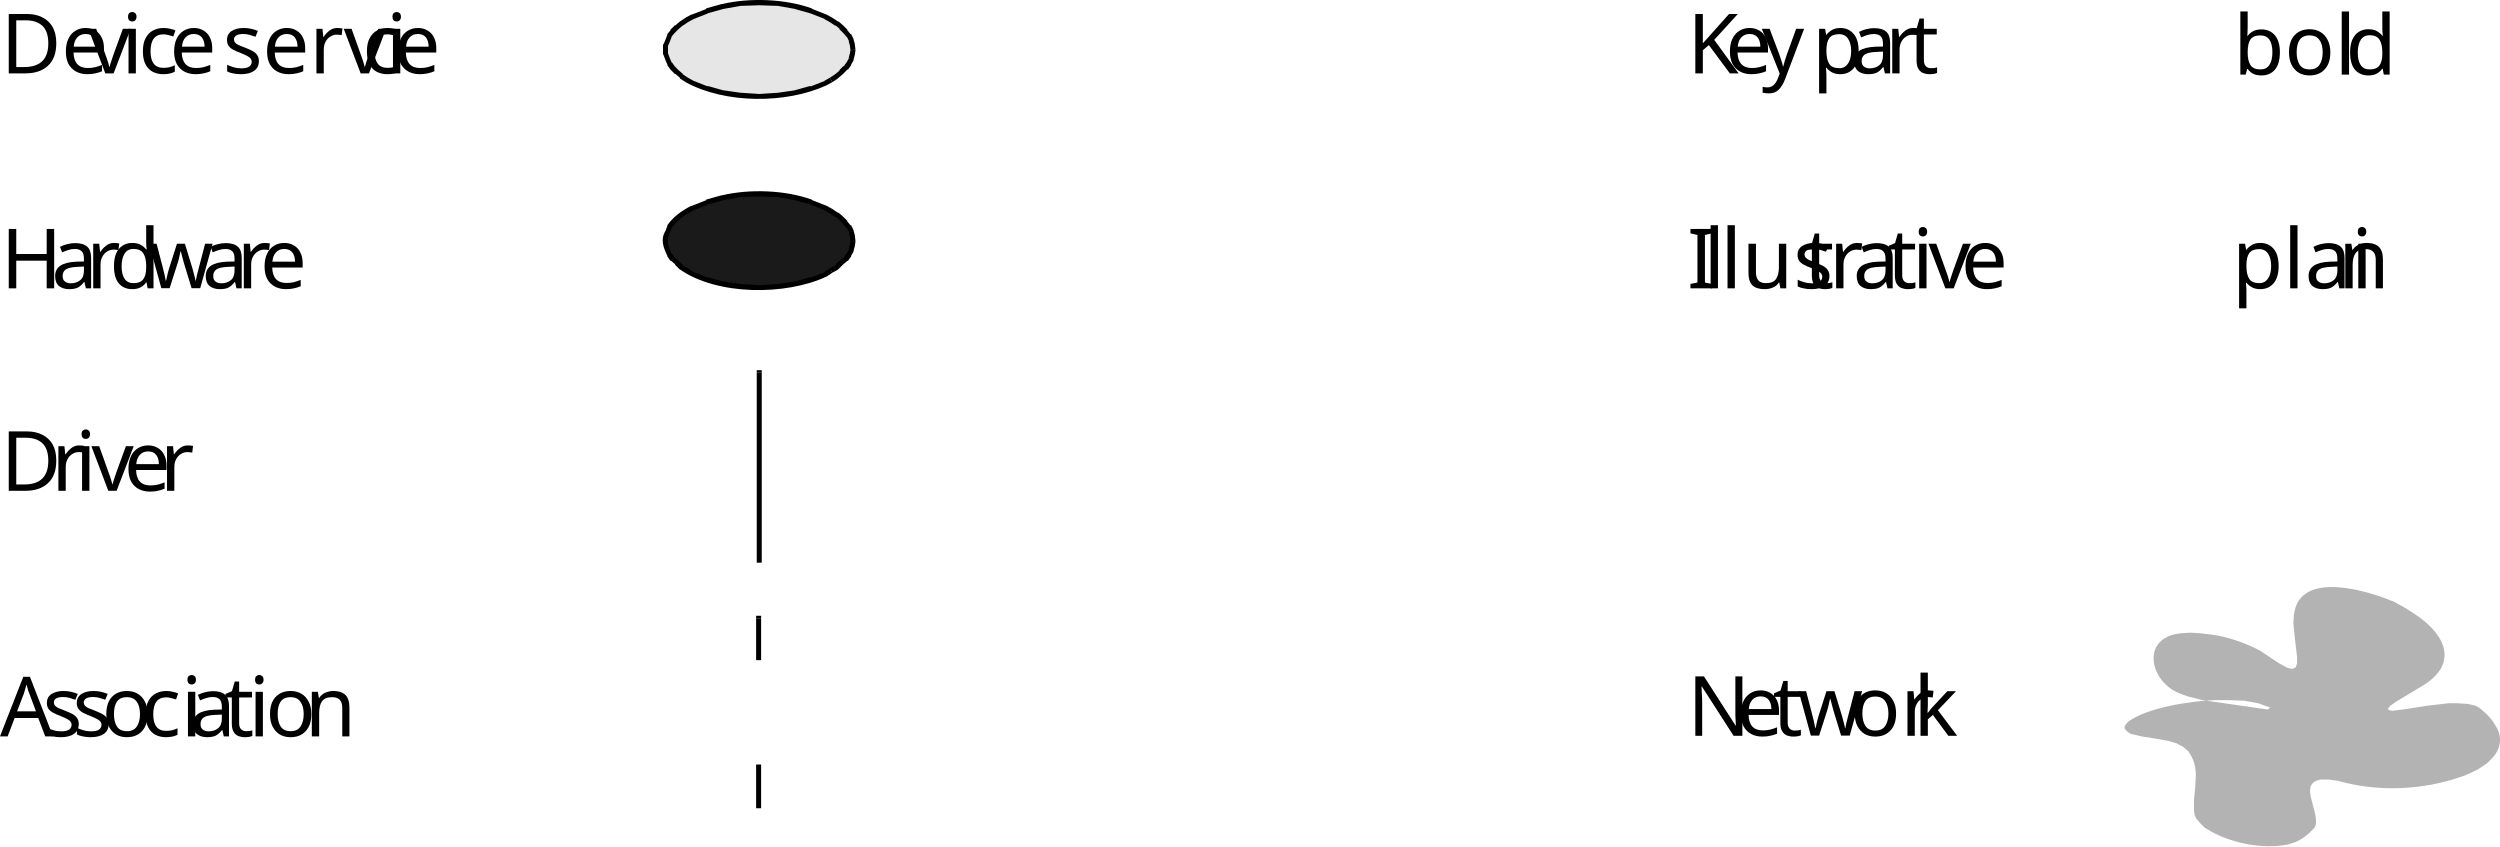
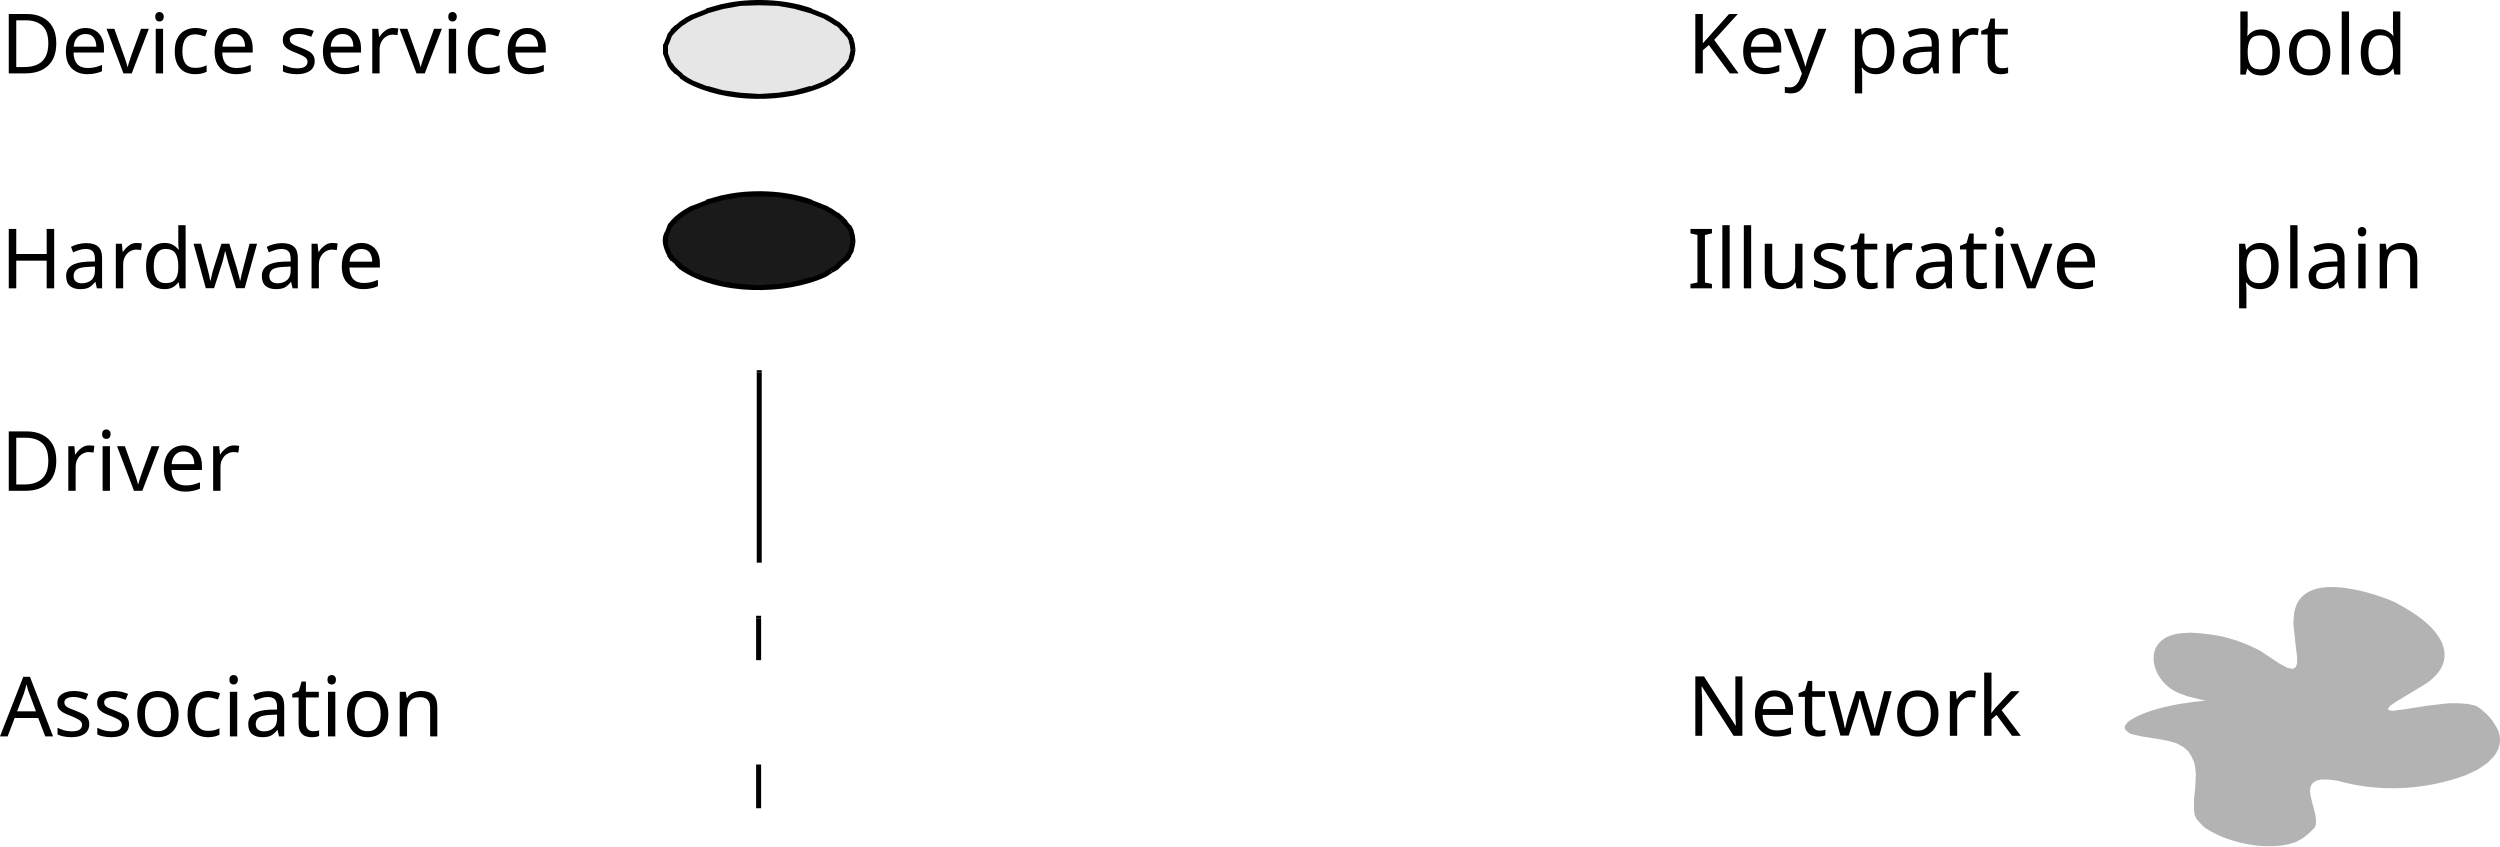
- <svg xmlns="http://www.w3.org/2000/svg" version="1.1" id="Layer_1" x="0px" y="0px" width="240.043px" height="81.254px" viewBox="0 0 240.043 81.254" style="enable-background:new 0 0 240.043 81.254;" xml:space="preserve">
-   <path style="fill-rule:evenodd;clip-rule:evenodd;fill:#E6E6E6;" d="M81.9,4.766l-0.06-0.48l-0.12-0.42   C79.431-1.04,65.477-0.951,63.9,4.286v0.9c1.395,5.272,15.582,5.37,17.82,0.48l0.12-0.48L81.9,4.766" />
-   <path d="M81.66,4.826l-0.06-0.48l-0.12-0.42l0.06,0.06l-0.24-0.48v0.06L81,3.206l-0.42-0.42h0.06l-0.42-0.36v0.06l-0.54-0.36   l-0.54-0.3h0.06l-1.38-0.54l-1.5-0.42h0.06l-1.68-0.3l-1.8-0.06l-1.86,0.06h0.06l-1.68,0.3l-1.5,0.42h0.06l-1.38,0.54l-0.54,0.3   l-0.54,0.36l0.06-0.06l-0.42,0.36l-0.42,0.42l-0.3,0.36l0.06-0.06l-0.18,0.48l-0.18,0.42v-0.12v0.9v-0.06l0.18,0.479l0.18,0.42   v-0.06l0.3,0.42l-0.06-0.06l0.42,0.42l0.42,0.36h-0.06l0.54,0.36l0.54,0.3l1.38,0.54l-0.06-0.06l1.5,0.42l1.68,0.24l1.86,0.12   H72.9l1.8-0.12l1.68-0.24h-0.06l1.5-0.42v0.06l1.38-0.54h-0.06l0.54-0.3l0.24,0.42l-0.54,0.3c-3.914,1.801-9.753,1.788-13.56-0.3   l-0.54-0.36v-0.06l-0.42-0.36H64.8l-0.42-0.42l-0.3-0.42v-0.06l-0.18-0.42l-0.18-0.48l-0.06-0.12v-0.9l0.06-0.06l0.18-0.42   l0.18-0.48v-0.06l0.3-0.36v-0.06l0.42-0.42h0.06l0.42-0.36l0.54-0.36l0.54-0.3h0.06l1.38-0.54v-0.06l1.5-0.42h0.06   c2.612-0.617,6.015-0.506,8.58,0.42L78,0.866l1.38,0.54l0.54,0.3l0.54,0.36h0.06l0.42,0.36l0.42,0.42v0.06l0.3,0.36h0.06   l0.24,0.48v0.06l0.12,0.42v0.06l0.06,0.48" />
-   <polyline points="79.68,7.466 80.22,7.105 80.64,6.746 80.58,6.746 81,6.326 81,6.386 81.3,5.966 81.54,5.546 81.48,5.605    81.6,5.125 81.6,5.186 81.66,4.766 81.66,4.826 82.14,4.766 82.14,4.826 82.08,5.246 81.96,5.726 81.96,5.786 81.72,6.206    81.72,6.266 81.42,6.686 81.36,6.686 80.94,7.105 80.52,7.466 80.46,7.526 79.92,7.886  " />
-   <path style="fill-rule:evenodd;clip-rule:evenodd;fill:#1A1A1A;" d="M81.9,23.125l-0.06-0.48l-0.12-0.42   c-2.289-4.906-16.243-4.817-17.82,0.42v0.9c1.498,5.259,15.435,5.391,17.82,0.48l0.12-0.48L81.9,23.125" />
-   <path d="M81.66,23.186l-0.06-0.48l-0.12-0.42l0.06,0.06l-0.24-0.48v0.06l-0.3-0.36l-0.42-0.42h0.06l-0.42-0.36v0.06l-0.54-0.36   l-0.54-0.3h0.06l-1.38-0.54l-1.5-0.42h0.06l-1.68-0.3l-1.8-0.06l-1.86,0.06h0.06l-1.68,0.3l-1.5,0.42h0.06l-1.38,0.54l-0.54,0.3   l-0.54,0.36l0.06-0.06l-0.42,0.36l-0.42,0.42l-0.3,0.36l0.06-0.06l-0.18,0.48l-0.18,0.42v-0.12v0.9v-0.06l0.18,0.48l0.18,0.42   v-0.06l0.3,0.42l-0.06-0.06l0.42,0.36l0.42,0.42h-0.06l0.54,0.3l0.54,0.36l1.38,0.54l-0.06-0.06l1.5,0.42l1.68,0.24l1.86,0.12   H72.9l1.8-0.12l1.68-0.24h-0.06l1.5-0.42v0.06l1.38-0.54h-0.06l0.54-0.36l0.24,0.42l-0.54,0.36   c-3.91,1.847-10.563,1.849-14.16-0.72l-0.42-0.42h0.06l-0.42-0.36h-0.06l-0.3-0.42v-0.06c-0.383-0.781-0.69-1.596-0.18-2.4   l0.18-0.48v-0.06c0.534-0.798,1.416-1.414,2.28-1.86h0.06l1.38-0.54v-0.06l1.5-0.42h0.06c2.613-0.617,6.015-0.506,8.58,0.42   l0.06,0.06l1.38,0.54l0.54,0.3l0.54,0.36h0.06l0.42,0.36l0.42,0.42v0.06l0.3,0.36h0.06l0.24,0.48v0.06l0.12,0.42v0.06l0.06,0.48" />
-   <polyline points="79.68,25.766 80.22,25.466 80.16,25.466 80.58,25.046 80.64,25.046 81.06,24.686 81,24.746 81.3,24.326    81.54,23.906 81.48,23.966 81.6,23.486 81.6,23.546 81.66,23.126 81.66,23.186 82.14,23.126 82.14,23.186 82.08,23.605    81.96,24.086 81.96,24.146 81.72,24.566 81.72,24.626 81.42,25.046 81.36,25.046 80.94,25.406 80.46,25.886 79.92,26.186  " />
+ <svg xmlns="http://www.w3.org/2000/svg" version="1.1" id="Layer_1" x="0px" y="0px" width="240.043px" height="81.254px" viewBox="0 0 240.043 81.254" enable-background="new 0 0 240.043 81.254" xml:space="preserve">
+   <path fill="#E6E6E6" d="M81.9,4.766l-0.06-0.48l-0.12-0.42C79.431-1.04,65.477-0.951,63.9,4.286v0.9  c1.395,5.272,15.582,5.37,17.82,0.48l0.12-0.48L81.9,4.766" />
+   <path d="M81.66,4.826l-0.06-0.48l-0.12-0.42l0.06,0.06l-0.24-0.48v0.06L81,3.206l-0.42-0.42h0.06l-0.42-0.36v0.06l-0.54-0.36  l-0.54-0.3h0.06l-1.38-0.54l-1.5-0.42h0.06l-1.68-0.3l-1.8-0.06l-1.86,0.06h0.06l-1.68,0.3l-1.5,0.42h0.06l-1.38,0.54l-0.54,0.3  l-0.54,0.36l0.06-0.06l-0.42,0.36l-0.42,0.42l-0.3,0.36l0.06-0.06l-0.18,0.48l-0.18,0.42v-0.12v0.9v-0.06l0.18,0.479l0.18,0.42  v-0.06l0.3,0.42l-0.06-0.06l0.42,0.42l0.42,0.36h-0.06l0.54,0.36l0.54,0.3l1.38,0.54l-0.06-0.06l1.5,0.42l1.68,0.24l1.86,0.12H72.9  l1.8-0.12l1.68-0.24h-0.06l1.5-0.42v0.06l1.38-0.54h-0.06l0.54-0.3l0.24,0.42l-0.54,0.3c-3.914,1.801-9.753,1.788-13.56-0.3  l-0.54-0.36v-0.06l-0.42-0.36H64.8l-0.42-0.42l-0.3-0.42v-0.06l-0.18-0.42l-0.18-0.48l-0.06-0.12v-0.9l0.06-0.06l0.18-0.42  l0.18-0.48v-0.06l0.3-0.36v-0.06l0.42-0.42h0.06l0.42-0.36l0.54-0.36l0.54-0.3h0.06l1.38-0.54v-0.06l1.5-0.42h0.06  c2.612-0.617,6.015-0.506,8.58,0.42L78,0.866l1.38,0.54l0.54,0.3l0.54,0.36h0.06l0.42,0.36l0.42,0.42v0.06l0.3,0.36h0.06l0.24,0.48  v0.06l0.12,0.42v0.06l0.06,0.48" />
+   <polyline points="79.68,7.466 80.22,7.105 80.64,6.746 80.58,6.746 81,6.326 81,6.386 81.3,5.966 81.54,5.546 81.48,5.605   81.6,5.125 81.6,5.186 81.66,4.766 81.66,4.826 82.14,4.766 82.14,4.826 82.08,5.246 81.96,5.726 81.96,5.786 81.72,6.206   81.72,6.266 81.42,6.686 81.36,6.686 80.94,7.105 80.52,7.466 80.46,7.526 79.92,7.886 " />
+   <path fill="#1A1A1A" d="M81.9,23.125l-0.06-0.48l-0.12-0.42c-2.289-4.906-16.243-4.817-17.82,0.42v0.9  c1.498,5.259,15.435,5.391,17.82,0.48l0.12-0.48L81.9,23.125" />
+   <path d="M81.66,23.186l-0.06-0.48l-0.12-0.42l0.06,0.06l-0.24-0.48v0.06l-0.3-0.36l-0.42-0.42h0.06l-0.42-0.36v0.06l-0.54-0.36  l-0.54-0.3h0.06l-1.38-0.54l-1.5-0.42h0.06l-1.68-0.3l-1.8-0.06l-1.86,0.06h0.06l-1.68,0.3l-1.5,0.42h0.06l-1.38,0.54l-0.54,0.3  l-0.54,0.36l0.06-0.06l-0.42,0.36l-0.42,0.42l-0.3,0.36l0.06-0.06l-0.18,0.48l-0.18,0.42v-0.12v0.9v-0.06l0.18,0.48l0.18,0.42v-0.06  l0.3,0.42l-0.06-0.06l0.42,0.36l0.42,0.42h-0.06l0.54,0.3l0.54,0.36l1.38,0.54l-0.06-0.06l1.5,0.42l1.68,0.24l1.86,0.12H72.9  l1.8-0.12l1.68-0.24h-0.06l1.5-0.42v0.06l1.38-0.54h-0.06l0.54-0.36l0.24,0.42l-0.54,0.36c-3.91,1.847-10.563,1.849-14.16-0.72  l-0.42-0.42h0.06l-0.42-0.36h-0.06l-0.3-0.42v-0.06c-0.383-0.781-0.69-1.596-0.18-2.4l0.18-0.48v-0.06  c0.534-0.798,1.416-1.414,2.28-1.86h0.06l1.38-0.54v-0.06l1.5-0.42h0.06c2.613-0.617,6.015-0.506,8.58,0.42l0.06,0.06l1.38,0.54  l0.54,0.3l0.54,0.36h0.06l0.42,0.36l0.42,0.42v0.06l0.3,0.36h0.06l0.24,0.48v0.06l0.12,0.42v0.06l0.06,0.48" />
+   <polyline points="79.68,25.766 80.22,25.466 80.16,25.466 80.58,25.046 80.64,25.046 81.06,24.686 81,24.746 81.3,24.326   81.54,23.906 81.48,23.966 81.6,23.486 81.6,23.546 81.66,23.126 81.66,23.186 82.14,23.126 82.14,23.186 82.08,23.605   81.96,24.086 81.96,24.146 81.72,24.566 81.72,24.626 81.42,25.046 81.36,25.046 80.94,25.406 80.46,25.886 79.92,26.186 " />
  <rect x="72.66" y="35.546" width="0.48" height="0.24" />
-   <rect x="72.66" y="35.786" width="0.48" height="18.24" />
-   <text transform="matrix(1 0 0 1 214.4399 7.1655)">
-     <tspan x="0" y="0" style="font-family:'ProductusSemibold'; font-size:7.98;">bol</tspan>
-     <tspan x="10.772" y="0" style="font-family:'ProductusSemibold'; font-size:7.98;">d</tspan>
-   </text>
-   <text transform="matrix(1 0 0 1 214.3198 27.6855)">
-     <tspan x="0" y="0" style="font-family:'ProductusBook'; font-size:7.98;">plai</tspan>
-     <tspan x="10.198" y="0" style="font-family:'ProductusBook'; font-size:7.98;">n</tspan>
-     <tspan x="13.861" y="0" style="font-family:'ProductusBook'; font-size:7.98;"> </tspan>
-   </text>
+   <rect x="72.66" y="35.786" width="0.48" height="18.239" />
+   <text transform="matrix(1 0 0 1 214.4395 7.166)" font-family="'ProductusSemibold'" font-size="7.98">bold</text>
+   <text transform="matrix(1 0 0 1 214.3203 27.6855)" font-family="'ProductusBook'" font-size="7.98">plain </text>
  <rect x="72.6" y="59.125" width="0.48" height="0.24" />
  <rect x="72.6" y="59.366" width="0.48" height="4.02" />
  <rect x="72.6" y="73.406" width="0.48" height="0.24" />
-   <rect x="72.6" y="73.646" width="0.48" height="3.96" />
-   <path style="fill-rule:evenodd;clip-rule:evenodd;fill:#B3B3B3;" d="M217.98,67.946l-1.14-0.42l-1.32-0.24l-1.44-0.06h-1.5   c-2.276,0.101-6.422,0.692-8.279,2.1l-0.181,0.24l-0.12,0.18v0.18l0.12,0.18l0.181,0.18l0.3,0.18l1.02,0.24l1.5,0.24l1.021,0.18   l0.84,0.24l0.66,0.36l0.479,0.42l0.301,0.48l0.239,0.54l0.12,0.54l0.061,0.6l-0.061,1.26l-0.12,1.2v1.02l0.061,0.48l0.18,0.36   l0.36,0.42l0.42,0.42l0.6,0.36c1.855,1.05,4.48,1.601,6.601,1.38l0.779-0.12l0.78-0.24l0.66-0.36l0.6-0.48l0.54-0.54l0.12-0.3   c0.211-1.631-1.689-4.018,0.54-4.32h0.66l0.9,0.12c3.59,1.018,7.468,0.936,11.039-0.12l1.261-0.42l1.14-0.54l0.9-0.6l0.359-0.36   c0.956-0.902,1.199-2.183,0.42-3.3l-0.3-0.48l-0.479-0.54l-0.54-0.479l-0.24-0.18l-0.3-0.18l-0.78-0.18l-0.9-0.06h-0.96   l-2.1,0.24l-1.86,0.3l-1.38,0.18l-0.359-0.06l-0.12-0.12l0.239-0.3l0.601-0.42l2.399-1.44c3.441-2.01,2.562-4.745-0.479-6.84   L231,58.406l-1.079-0.6c-2.406-1.036-9.125-3.166-9.66,1.2l-0.061,0.84l0.181,1.74l0.18,1.5v0.6l-0.12,0.36l-0.18,0.12   l-0.181,0.06l-0.479-0.12l-0.78-0.42l-1.8-1.2c-1.437-0.765-3.123-1.353-4.74-1.56l-1.02-0.12l-0.96-0.06l-0.9,0.06   c-3.948,0.403-3.005,4.742,0,5.82l0.66,0.24l1.439,0.36l6.24,0.9" />
-   <text transform="matrix(1 0 0 1 0.0601 7.0459)">
-     <tspan x="0" y="0" style="font-family:'ProductusBook'; font-size:7.98;">De</tspan>
-     <tspan x="8.427" y="0" style="font-family:'ProductusBook'; font-size:7.98;">v</tspan>
-     <tspan x="11.611" y="0" style="font-family:'ProductusBook'; font-size:7.98;">i</tspan>
-     <tspan x="13.223" y="0" style="font-family:'ProductusBook'; font-size:7.98;">c</tspan>
-     <tspan x="16.223" y="0" style="font-family:'ProductusBook'; font-size:7.98;">e</tspan>
-     <tspan x="19.71" y="0" style="font-family:'ProductusBook'; font-size:7.98;"> </tspan>
-     <tspan x="21.33" y="0" style="font-family:'ProductusBook'; font-size:7.98;">servi</tspan>
-     <tspan x="34.736" y="0" style="font-family:'ProductusBook'; font-size:7.98;">c</tspan>
-     <tspan x="37.737" y="0" style="font-family:'ProductusBook'; font-size:7.98;">e</tspan>
-     <tspan x="41.248" y="0" style="font-family:'ProductusBook'; font-size:7.98;"> </tspan>
-   </text>
-   <text transform="matrix(1 0 0 1 0.0601 27.686)">
-     <tspan x="0" y="0" style="font-family:'ProductusBook'; font-size:7.98;">H</tspan>
-     <tspan x="4.86" y="0" style="font-family:'ProductusBook'; font-size:7.98;">a</tspan>
-     <tspan x="8.219" y="0" style="font-family:'ProductusBook'; font-size:7.98;">r</tspan>
-     <tspan x="10.446" y="0" style="font-family:'ProductusBook'; font-size:7.98;">d</tspan>
-     <tspan x="14.164" y="0" style="font-family:'ProductusBook'; font-size:7.98;">w</tspan>
-     <tspan x="19.319" y="0" style="font-family:'ProductusBook'; font-size:7.98;">a</tspan>
-     <tspan x="22.679" y="0" style="font-family:'ProductusBook'; font-size:7.98;">r</tspan>
-     <tspan x="24.905" y="0" style="font-family:'ProductusBook'; font-size:7.98;">e</tspan>
-     <tspan x="28.44" y="0" style="font-family:'ProductusBook'; font-size:7.98;"> </tspan>
-   </text>
-   <text transform="matrix(1 0 0 1 0.0601 47.126)">
-     <tspan x="0" y="0" style="font-family:'ProductusBook'; font-size:7.98;">D</tspan>
-     <tspan x="4.875" y="0" style="font-family:'ProductusBook'; font-size:7.98;">r</tspan>
-     <tspan x="7.15" y="0" style="font-family:'ProductusBook'; font-size:7.98;">i</tspan>
-     <tspan x="8.714" y="0" style="font-family:'ProductusBook'; font-size:7.98;">v</tspan>
-     <tspan x="11.834" y="0" style="font-family:'ProductusBook'; font-size:7.98;">e</tspan>
-     <tspan x="15.306" y="0" style="font-family:'ProductusBook'; font-size:7.98;">r</tspan>
-     <tspan x="17.58" y="0" style="font-family:'ProductusBook'; font-size:7.98;"> </tspan>
-   </text>
-   <text transform="matrix(1 0 0 1 0 70.7061)">
-     <tspan x="0" y="0" style="font-family:'ProductusBook'; font-size:7.98;">A</tspan>
-     <tspan x="4.094" y="0" style="font-family:'ProductusBook'; font-size:7.98;">s</tspan>
-     <tspan x="6.966" y="0" style="font-family:'ProductusBook'; font-size:7.98;">s</tspan>
-     <tspan x="9.768" y="0" style="font-family:'ProductusBook'; font-size:7.98;">o</tspan>
-     <tspan x="13.542" y="0" style="font-family:'ProductusBook'; font-size:7.98;">ci</tspan>
-     <tspan x="18.162" y="0" style="font-family:'ProductusBook'; font-size:7.98;">a</tspan>
-     <tspan x="21.522" y="0" style="font-family:'ProductusBook'; font-size:7.98;">t</tspan>
-     <tspan x="23.868" y="0" style="font-family:'ProductusBook'; font-size:7.98;">i</tspan>
-     <tspan x="25.488" y="0" style="font-family:'ProductusBook'; font-size:7.98;">o</tspan>
-     <tspan x="29.271" y="0" style="font-family:'ProductusBook'; font-size:7.98;">n</tspan>
-     <tspan x="32.933" y="0" style="font-family:'ProductusBook'; font-size:7.98;"> </tspan>
-   </text>
-   <text transform="matrix(1 0 0 1 162.0005 7.0464)">
-     <tspan x="0" y="0" style="font-family:'ProductusBook'; font-size:7.98;">K</tspan>
-     <tspan x="3.663" y="0" style="font-family:'ProductusBook'; font-size:7.98;">e</tspan>
-     <tspan x="7.15" y="0" style="font-family:'ProductusBook'; font-size:7.98;">y </tspan>
-     <tspan x="11.994" y="0" style="font-family:'ProductusBook'; font-size:7.98;">p</tspan>
-     <tspan x="15.656" y="0" style="font-family:'ProductusBook'; font-size:7.98;">a</tspan>
-     <tspan x="19.017" y="0" style="font-family:'ProductusBook'; font-size:7.98;">r</tspan>
-     <tspan x="21.29" y="0" style="font-family:'ProductusBook'; font-size:7.98;">t</tspan>
-     <tspan x="23.637" y="0" style="font-family:'ProductusBook'; font-size:7.98;"> </tspan>
-   </text>
-   <text transform="matrix(1 0 0 1 162.0005 27.6865)">
-     <tspan x="0" y="0" style="font-family:'ProductusBook'; font-size:7.98;">I</tspan>
-     <tspan x="1.58" y="0" style="font-family:'ProductusBook'; font-size:7.98;">l</tspan>
-     <tspan x="3.2" y="0" style="font-family:'ProductusBook'; font-size:7.98;">lus</tspan>
-     <tspan x="11.235" y="0" style="font-family:'ProductusBook'; font-size:7.98;">t</tspan>
-     <tspan x="13.63" y="0" style="font-family:'ProductusBook'; font-size:7.98;">r</tspan>
-     <tspan x="15.904" y="0" style="font-family:'ProductusBook'; font-size:7.98;">a</tspan>
-     <tspan x="19.207" y="0" style="font-family:'ProductusBook'; font-size:7.98;">t</tspan>
-     <tspan x="21.602" y="0" style="font-family:'ProductusBook'; font-size:7.98;">i</tspan>
-     <tspan x="23.165" y="0" style="font-family:'ProductusBook'; font-size:7.98;">v</tspan>
-     <tspan x="26.286" y="0" style="font-family:'ProductusBook'; font-size:7.98;">e</tspan>
-   </text>
-   <text transform="matrix(1 0 0 1 162.0005 70.647)">
-     <tspan x="0" y="0" style="font-family:'ProductusBook'; font-size:7.98;">N</tspan>
-     <tspan x="4.724" y="0" style="font-family:'ProductusBook'; font-size:7.98;">e</tspan>
-     <tspan x="8.211" y="0" style="font-family:'ProductusBook'; font-size:7.98;">t</tspan>
-     <tspan x="10.605" y="0" style="font-family:'ProductusBook'; font-size:7.98;">w</tspan>
-     <tspan x="15.648" y="0" style="font-family:'ProductusBook'; font-size:7.98;">or</tspan>
-     <tspan x="21.729" y="0" style="font-family:'ProductusBook'; font-size:7.98;">k</tspan>
-   </text>
+   <rect x="72.6" y="73.646" width="0.48" height="3.959" />
+   <path fill="#B3B3B3" d="M217.98,67.945l-1.141-0.42l-1.32-0.239l-1.439-0.06h-1.5c-2.275,0.101-6.422,0.691-8.279,2.1l-0.181,0.24  l-0.12,0.18v0.18l0.12,0.18l0.181,0.181l0.301,0.18l1.02,0.24l1.5,0.239l1.021,0.181l0.84,0.24l0.66,0.36l0.479,0.42l0.301,0.479  l0.239,0.54l0.12,0.54l0.061,0.601l-0.061,1.26l-0.12,1.199v1.021l0.062,0.479l0.18,0.36l0.359,0.42l0.42,0.42l0.601,0.36  c1.854,1.05,4.479,1.601,6.601,1.38l0.779-0.12l0.779-0.24l0.66-0.359l0.601-0.48l0.54-0.54l0.119-0.3  c0.211-1.631-1.688-4.018,0.541-4.32h0.66l0.899,0.12c3.59,1.019,7.468,0.937,11.039-0.12l1.261-0.42l1.141-0.54l0.899-0.6  l0.359-0.36c0.956-0.902,1.198-2.183,0.42-3.3l-0.3-0.479l-0.479-0.541l-0.54-0.479l-0.24-0.18l-0.299-0.18l-0.781-0.181  l-0.899-0.06h-0.96l-2.1,0.24l-1.86,0.299l-1.38,0.181l-0.359-0.06l-0.119-0.121l0.238-0.299l0.602-0.42l2.398-1.44  c3.441-2.011,2.562-4.745-0.479-6.841L231,58.406l-1.079-0.6c-2.405-1.037-9.125-3.166-9.659,1.199l-0.062,0.84l0.181,1.74l0.18,1.5  v0.6l-0.119,0.36l-0.18,0.12l-0.182,0.061l-0.479-0.121l-0.781-0.42l-1.799-1.199c-1.438-0.766-3.123-1.354-4.74-1.561l-1.021-0.119  l-0.96-0.061l-0.9,0.061c-3.947,0.402-3.004,4.741,0,5.819l0.66,0.24l1.439,0.36l6.24,0.899" />
+   <text transform="matrix(1 0 0 1 0.0601 7.0459)" font-family="'ProductusBook'" font-size="7.98">Device service </text>
+   <text transform="matrix(1 0 0 1 0.0601 27.6855)" font-family="'ProductusBook'" font-size="7.98">Hardware </text>
+   <text transform="matrix(1 0 0 1 0.0601 47.126)" font-family="'ProductusBook'" font-size="7.98">Driver </text>
+   <text transform="matrix(1 0 0 1 0 70.7061)" font-family="'ProductusBook'" font-size="7.98">Association </text>
+   <text transform="matrix(1 0 0 1 162 7.0469)" font-family="'ProductusBook'" font-size="7.98">Key part </text>
+   <text transform="matrix(1 0 0 1 162 27.6865)" font-family="'ProductusBook'" font-size="7.98">Illustrative</text>
+   <text transform="matrix(1 0 0 1 162 70.6465)" font-family="'ProductusBook'" font-size="7.98">Network</text>
</svg>
